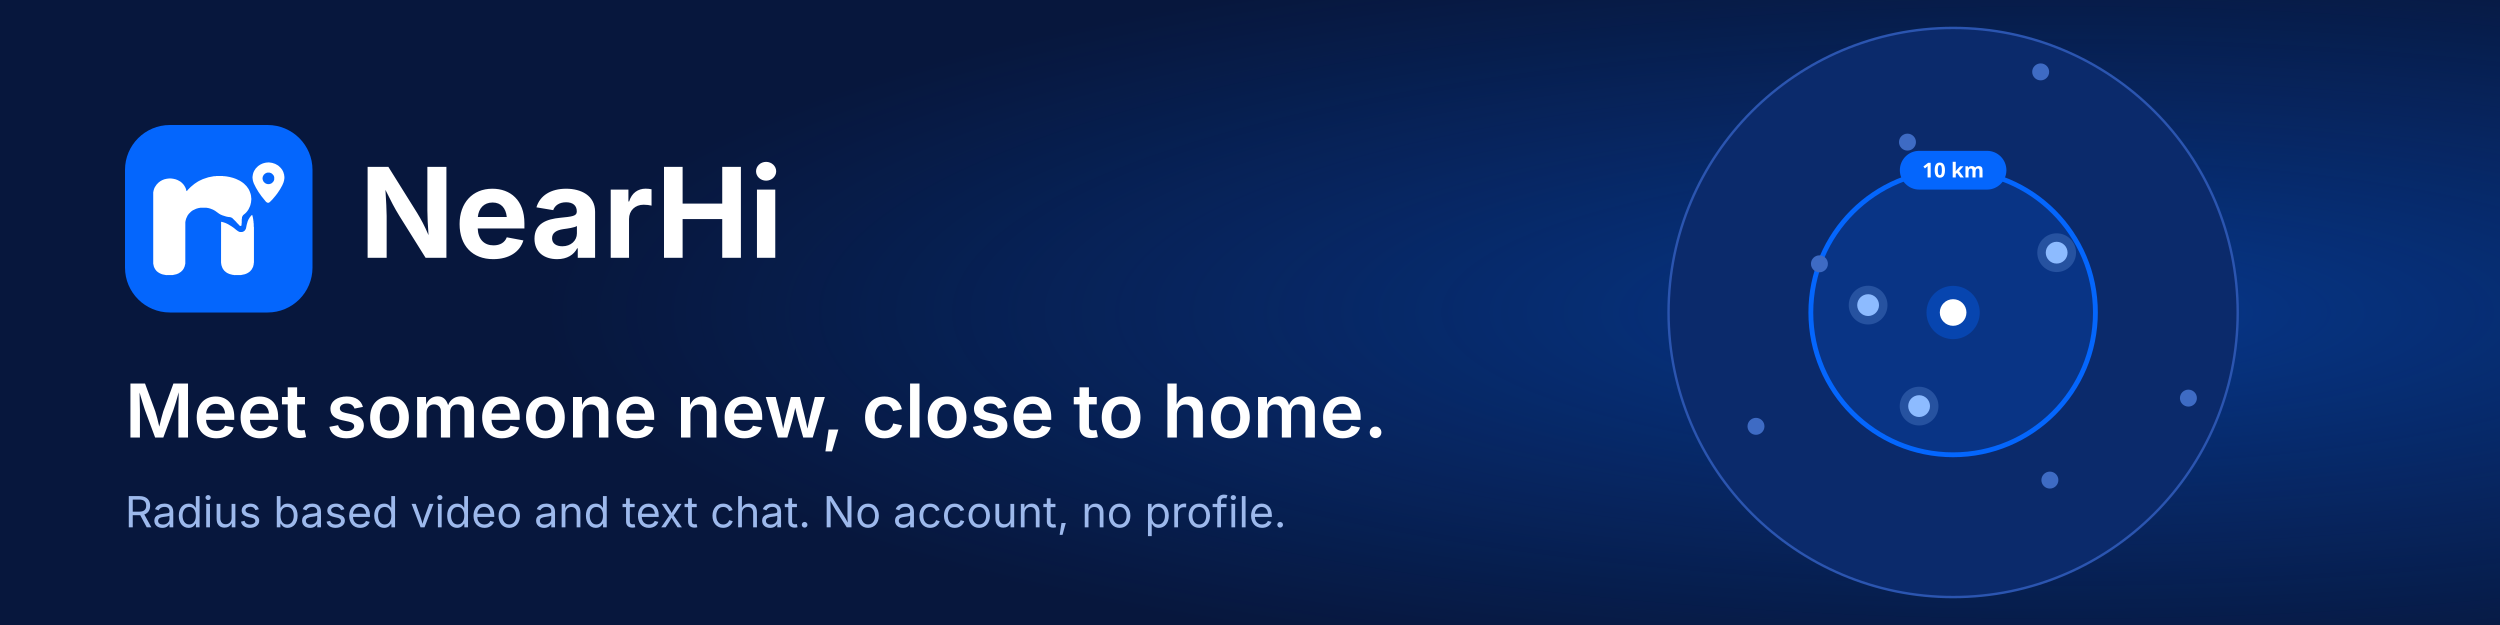
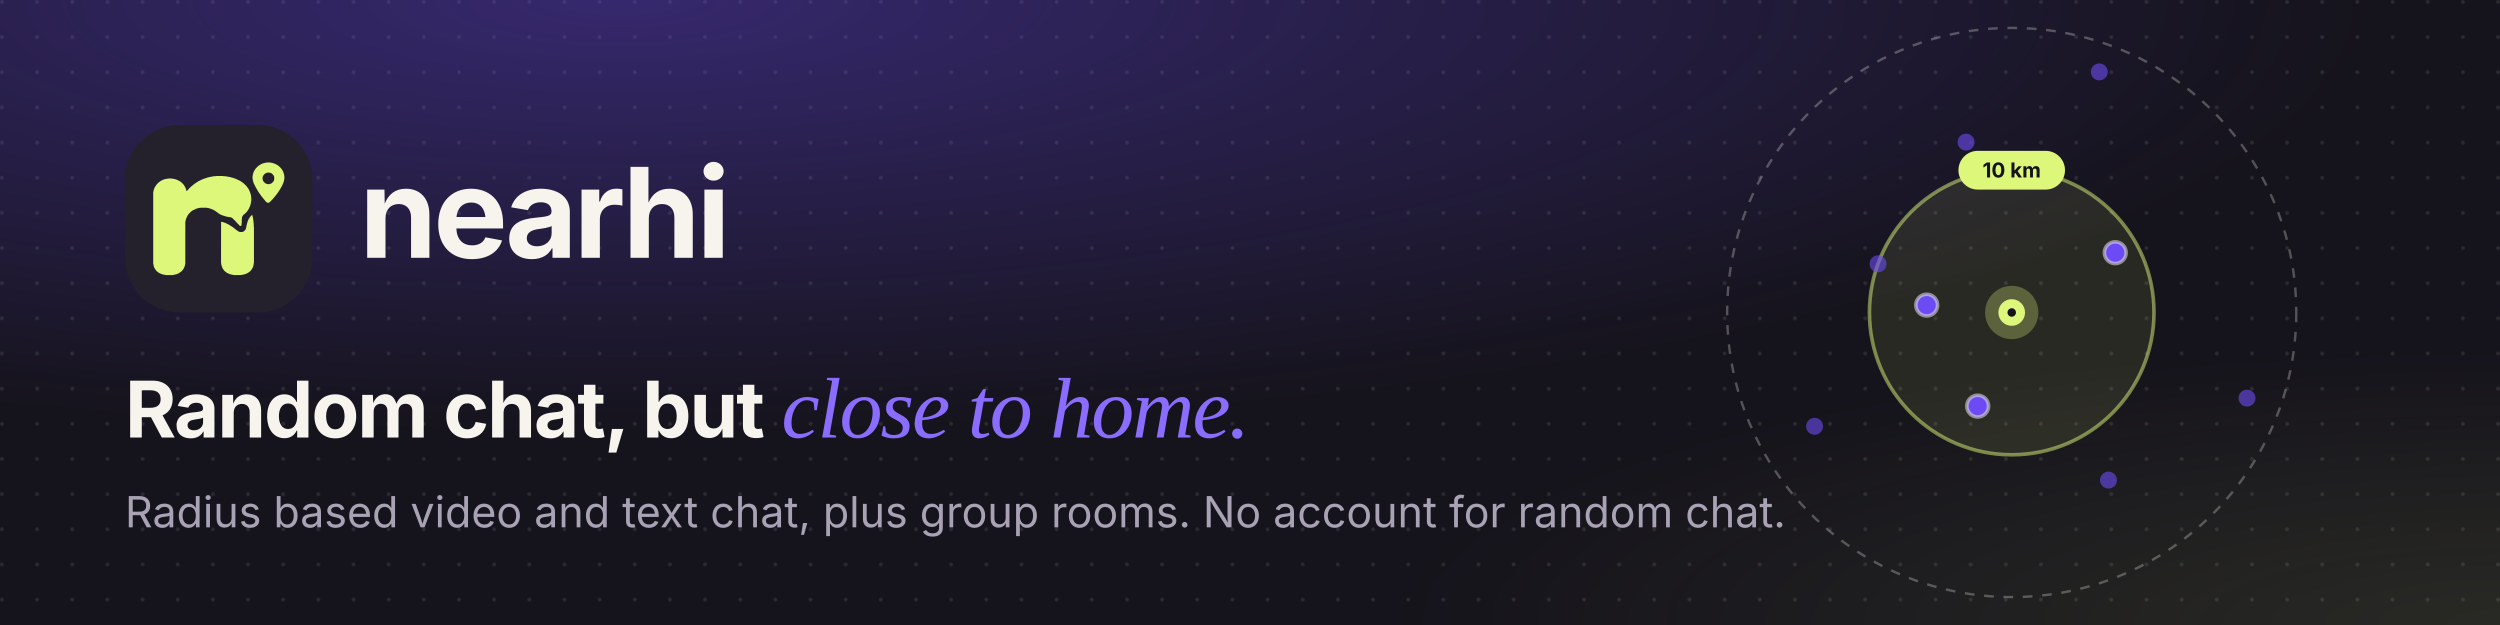
<svg xmlns="http://www.w3.org/2000/svg" width="1280" height="320" viewBox="0 0 1280 320">
  <defs>
-     <radialGradient id="g" cx="82%" cy="50%" r="60%">
-       <stop offset="0" stop-color="#0466FD" stop-opacity=".4" />
-       <stop offset="1" stop-color="#0466FD" stop-opacity="0" />
+     <radialGradient id="v" cx="25%" cy="0%" r="70%">
+       <stop offset="0" stop-color="#6c4bf4" stop-opacity=".38" />
+       <stop offset="1" stop-color="#6c4bf4" stop-opacity="0" />
    </radialGradient>
+     <radialGradient id="l" cx="100%" cy="100%" r="45%">
+       <stop offset="0" stop-color="#ddf77a" stop-opacity=".10" />
+       <stop offset="1" stop-color="#ddf77a" stop-opacity="0" />
+     </radialGradient>
+     <pattern id="dots" width="18" height="18" patternUnits="userSpaceOnUse">
+       <circle cx="1" cy="1" r="1" fill="#f7f4ed" fill-opacity=".10" />
+     </pattern>
  </defs>
-   <rect width="1280" height="320" fill="#07173D" />
-   <rect width="1280" height="320" fill="url(#g)" />
-   <rect x="64" y="64" width="96" height="96" rx="23.0" fill="#0466FD" />
+   <rect width="1280" height="320" fill="#15131b" />
+   <rect width="1280" height="320" fill="url(#dots)" />
+   <rect width="1280" height="320" fill="url(#v)" />
+   <rect width="1280" height="320" fill="url(#l)" />
+   <rect x="64" y="64" width="96" height="96" rx="28" fill="#24202c" />
  <g transform="translate(78.5 83.2) scale(0.10397)">
-     <path fill="#fff" fill-rule="evenodd" d="M564.0 198.4 L560.0 197.1 L556.0 194.4 L553.6 192.0 L532.0 165.3 L517.8 145.0 L505.3 124.0 L494.8 103.0 L490.8 91.0 L489.6 85.0 L489.4 81.0 L488.5 77.0 L488.5 70.0 L489.4 66.0 L489.6 62.0 L491.8 53.0 L493.8 47.0 L496.7 41.0 L504.6 29.0 L516.0 17.6 L526.0 10.8 L536.0 5.8 L545.0 2.8 L555.0 0.6 L569.0 -0.5 L585.0 1.8 L600.0 6.7 L613.3 14.0 L618.0 17.6 L628.5 28.0 L635.2 37.0 L640.2 47.0 L644.4 61.0 L644.6 66.0 L645.5 70.0 L645.5 78.0 L644.6 82.0 L644.4 86.0 L641.2 98.0 L635.3 112.0 L624.2 132.0 L612.2 150.0 L603.0 162.3 L586.4 182.0 L573.0 195.4 L568.0 198.2ZM571.0 106.4 L579.0 104.1 L584.0 101.2 L590.2 95.0 L593.3 90.0 L595.4 84.0 L595.4 72.0 L594.2 68.0 L591.2 62.0 L584.0 54.8 L579.0 51.8 L572.0 49.8 L563.0 49.6 L558.0 50.8 L550.0 54.8 L543.6 61.0 L539.8 68.0 L538.6 72.0 L537.7 78.0 L538.8 85.0 L541.7 92.0 L543.6 95.0 L549.0 100.4 L553.0 103.1 L558.0 105.2 L563.0 106.4ZM16.0 534.5 L10.8 528.0 L5.9 520.0 L2.8 513.0 L-0.5 498.0 L-0.5 147.0 L1.8 136.0 L4.8 127.0 L7.8 121.0 L16.6 108.0 L26.5 98.0 L35.0 91.8 L44.0 86.8 L54.0 82.8 L68.0 79.6 L73.0 79.4 L77.0 78.5 L88.0 78.6 L91.0 79.4 L96.0 79.6 L110.0 82.8 L120.0 86.7 L133.0 93.8 L139.0 98.6 L147.0 106.5 L153.2 115.0 L158.1 124.0 L160.2 129.0 L162.2 136.0 L162.7 140.0 L164.0 140.8 L167.5 138.0 L171.0 133.5 L184.5 120.0 L202.7 105.0 L218.0 94.8 L225.0 90.8 L244.0 81.8 L271.0 72.8 L298.0 67.6 L306.0 67.4 L310.0 66.5 L342.0 66.5 L346.0 67.4 L354.0 67.6 L357.0 68.4 L361.0 68.6 L377.0 71.6 L393.0 75.8 L407.0 80.8 L426.0 89.8 L437.0 96.8 L446.0 103.6 L459.0 116.5 L469.0 130.5 L474.2 141.0 L479.2 155.0 L481.4 165.0 L481.6 171.0 L482.5 175.0 L482.5 185.0 L481.6 189.0 L481.4 195.0 L478.2 209.0 L476.2 215.0 L469.2 230.0 L463.0 239.3 L457.4 246.0 L453.0 250.4 L442.6 259.0 L439.8 263.0 L436.8 269.0 L436.4 276.0 L435.5 280.0 L435.4 298.0 L434.6 301.0 L434.4 309.0 L433.0 311.4 L431.0 312.4 L428.0 312.4 L424.0 310.4 L421.0 306.5 L410.6 296.0 L408.0 292.5 L388.0 272.8 L381.0 269.8 L375.0 268.6 L370.0 268.4 L359.0 266.2 L340.0 260.2 L331.0 256.3 L324.0 252.2 L304.0 237.8 L293.4 232.0 L280.0 226.8 L272.0 224.6 L260.0 222.6 L233.0 222.6 L221.0 224.8 L211.0 227.8 L194.0 235.8 L186.0 241.6 L174.6 253.0 L168.8 261.0 L161.8 276.0 L158.8 287.0 L157.6 294.0 L157.5 498.0 L154.2 512.0 L149.2 523.0 L144.4 530.0 L136.0 538.4 L124.0 546.1 L114.0 550.2 L95.0 554.4 L63.0 554.5 L46.0 551.2 L40.0 549.2 L31.0 545.2 L22.7 540.0ZM375.0 549.2 L364.0 544.2 L357.7 540.0 L349.6 533.0 L342.8 524.0 L339.3 517.0 L335.8 507.0 L334.6 501.0 L333.5 492.0 L333.7 293.0 L335.0 292.0 L343.0 293.8 L355.0 297.8 L367.0 303.3 L386.0 314.8 L396.3 322.0 L409.0 332.4 L417.0 338.2 L423.0 341.2 L427.0 342.4 L436.0 342.4 L441.0 341.2 L445.0 339.2 L449.5 336.0 L453.2 331.0 L456.2 325.0 L459.8 307.0 L464.8 289.0 L468.9 280.0 L475.8 269.0 L481.0 262.5 L486.0 258.2 L487.3 259.0 L490.4 271.0 L492.4 283.0 L492.6 287.0 L493.4 290.0 L493.6 297.0 L494.5 301.0 L494.6 315.0 L495.5 319.0 L495.5 492.0 L494.6 496.0 L494.4 501.0 L491.2 514.0 L484.2 527.0 L476.0 536.4 L468.0 542.2 L461.0 546.2 L451.0 550.2 L431.0 554.4 L399.0 554.5 L395.0 553.6 L391.0 553.4Z" />
+     <path fill="#ddf77a" fill-rule="evenodd" d="M564.0 198.4 L560.0 197.1 L556.0 194.4 L553.6 192.0 L532.0 165.3 L517.8 145.0 L505.3 124.0 L494.8 103.0 L490.8 91.0 L489.6 85.0 L489.4 81.0 L488.5 77.0 L488.5 70.0 L489.4 66.0 L489.6 62.0 L491.8 53.0 L493.8 47.0 L496.7 41.0 L504.6 29.0 L516.0 17.6 L526.0 10.8 L536.0 5.8 L545.0 2.8 L555.0 0.6 L569.0 -0.5 L585.0 1.8 L600.0 6.7 L613.3 14.0 L618.0 17.6 L628.5 28.0 L635.2 37.0 L640.2 47.0 L644.4 61.0 L644.6 66.0 L645.5 70.0 L645.5 78.0 L644.6 82.0 L644.4 86.0 L641.2 98.0 L635.3 112.0 L624.2 132.0 L612.2 150.0 L603.0 162.3 L586.4 182.0 L573.0 195.4 L568.0 198.2ZM571.0 106.4 L579.0 104.1 L584.0 101.2 L590.2 95.0 L593.3 90.0 L595.4 84.0 L595.4 72.0 L594.2 68.0 L591.2 62.0 L584.0 54.8 L579.0 51.8 L572.0 49.8 L563.0 49.6 L558.0 50.8 L550.0 54.8 L543.6 61.0 L539.8 68.0 L538.6 72.0 L537.7 78.0 L538.8 85.0 L541.7 92.0 L543.6 95.0 L549.0 100.4 L553.0 103.1 L558.0 105.2 L563.0 106.4ZM16.0 534.5 L10.8 528.0 L5.9 520.0 L2.8 513.0 L-0.5 498.0 L-0.5 147.0 L1.8 136.0 L4.8 127.0 L7.8 121.0 L16.6 108.0 L26.5 98.0 L35.0 91.8 L44.0 86.8 L54.0 82.8 L68.0 79.6 L73.0 79.4 L77.0 78.5 L88.0 78.6 L91.0 79.4 L96.0 79.6 L110.0 82.8 L120.0 86.7 L133.0 93.8 L139.0 98.6 L147.0 106.5 L153.2 115.0 L158.1 124.0 L160.2 129.0 L162.2 136.0 L162.7 140.0 L164.0 140.8 L167.5 138.0 L171.0 133.5 L184.5 120.0 L202.7 105.0 L218.0 94.8 L225.0 90.8 L244.0 81.8 L271.0 72.8 L298.0 67.6 L306.0 67.4 L310.0 66.5 L342.0 66.5 L346.0 67.4 L354.0 67.6 L357.0 68.4 L361.0 68.6 L377.0 71.6 L393.0 75.8 L407.0 80.8 L426.0 89.8 L437.0 96.8 L446.0 103.6 L459.0 116.5 L469.0 130.5 L474.2 141.0 L479.2 155.0 L481.4 165.0 L481.6 171.0 L482.5 175.0 L482.5 185.0 L481.6 189.0 L481.4 195.0 L478.2 209.0 L476.2 215.0 L469.2 230.0 L463.0 239.3 L457.4 246.0 L453.0 250.4 L442.6 259.0 L439.8 263.0 L436.8 269.0 L436.4 276.0 L435.5 280.0 L435.4 298.0 L434.6 301.0 L434.4 309.0 L433.0 311.4 L431.0 312.4 L428.0 312.4 L424.0 310.4 L421.0 306.5 L410.6 296.0 L408.0 292.5 L388.0 272.8 L381.0 269.8 L375.0 268.6 L370.0 268.4 L359.0 266.2 L340.0 260.2 L331.0 256.3 L324.0 252.2 L304.0 237.8 L293.4 232.0 L280.0 226.8 L272.0 224.6 L260.0 222.6 L233.0 222.6 L221.0 224.8 L211.0 227.8 L194.0 235.8 L186.0 241.6 L174.6 253.0 L168.8 261.0 L161.8 276.0 L158.8 287.0 L157.6 294.0 L157.5 498.0 L154.2 512.0 L149.2 523.0 L144.4 530.0 L136.0 538.4 L124.0 546.1 L114.0 550.2 L95.0 554.4 L63.0 554.5 L46.0 551.2 L40.0 549.2 L31.0 545.2 L22.7 540.0ZM375.0 549.2 L364.0 544.2 L357.7 540.0 L349.6 533.0 L342.8 524.0 L339.3 517.0 L335.8 507.0 L334.6 501.0 L333.5 492.0 L333.7 293.0 L335.0 292.0 L343.0 293.8 L355.0 297.8 L367.0 303.3 L386.0 314.8 L396.3 322.0 L409.0 332.4 L417.0 338.2 L423.0 341.2 L427.0 342.4 L436.0 342.4 L441.0 341.2 L445.0 339.2 L449.5 336.0 L453.2 331.0 L456.2 325.0 L459.8 307.0 L464.8 289.0 L468.9 280.0 L475.8 269.0 L481.0 262.5 L486.0 258.2 L487.3 259.0 L490.4 271.0 L492.4 283.0 L492.6 287.0 L493.4 290.0 L493.6 297.0 L494.5 301.0 L494.6 315.0 L495.5 319.0 L495.5 492.0 L494.6 496.0 L494.4 501.0 L491.2 514.0 L484.2 527.0 L476.0 536.4 L468.0 542.2 L461.0 546.2 L451.0 550.2 L431.0 554.4 L399.0 554.5 L395.0 553.6 L391.0 553.4Z" />
  </g>
-   <text x="184" y="132" font-family="Poppins, Inter, 'Segoe UI', Arial, sans-serif" font-weight="700" font-size="64" fill="#fff">NearHi</text>
-   <text x="64" y="224" font-family="Poppins, Inter, 'Segoe UI', Arial, sans-serif" font-weight="600" font-size="38" fill="#fff">Meet someone new, close to home.</text>
-   <text x="64" y="270" font-family="Poppins, Inter, 'Segoe UI', Arial, sans-serif" font-size="22" fill="#9DB9EC">Radius based video and text chat. No account, no profile.</text>
-   <g transform="translate(1000 160) scale(.62) translate(-900 -315)">
-     <circle cx="900" cy="315" r="235" fill="#0B2A6B" stroke="#2B55B0" stroke-width="2" />
-     <circle cx="900" cy="315" r="117.5" fill="#0466FD" fill-opacity=".18" stroke="#0466FD" stroke-width="4" />
-     <circle cx="871.9" cy="392.3" r="9" fill="#8DBBFF" />
-     <circle cx="871.9" cy="392.3" r="16" fill="#8DBBFF" fill-opacity=".22" />
-     <circle cx="789.6" cy="274.8" r="7" fill="#3E6BC4" />
-     <circle cx="985.5" cy="265.6" r="9" fill="#8DBBFF" />
-     <circle cx="985.5" cy="265.6" r="16" fill="#8DBBFF" fill-opacity=".22" />
-     <circle cx="979.9" cy="453.4" r="7" fill="#3E6BC4" />
-     <circle cx="737.2" cy="409.0" r="7" fill="#3E6BC4" />
-     <circle cx="862.3" cy="174.3" r="7" fill="#3E6BC4" />
-     <circle cx="1094.3" cy="385.7" r="7" fill="#3E6BC4" />
-     <circle cx="972.3" cy="116.3" r="7" fill="#3E6BC4" />
-     <circle cx="829.8" cy="308.9" r="9" fill="#8DBBFF" />
-     <circle cx="829.8" cy="308.9" r="16" fill="#8DBBFF" fill-opacity=".22" />
-     <circle cx="900" cy="315" r="22" fill="#0466FD" fill-opacity=".35" />
-     <circle cx="900" cy="315" r="11" fill="#fff" />
-     <rect x="856" y="181.5" width="88" height="32" rx="16" fill="#0466FD" />
-     <text x="900" y="203.5" text-anchor="middle" font-family="Poppins" font-weight="600" font-size="17" fill="#fff">10 km</text>
+   <text x="184" y="132" font-family="'Segoe UI', Inter, Helvetica, Arial, sans-serif" font-weight="700" font-size="64" letter-spacing="-2" fill="#f7f4ed">nearhi</text>
+   <text x="64" y="224" font-family="'Segoe UI', Inter, Helvetica, Arial, sans-serif" font-weight="700" font-size="40" letter-spacing="-1" fill="#f7f4ed">Random chat, but <tspan font-family="Georgia, 'Times New Roman', serif" font-style="italic" font-weight="400" font-size="44" fill="#8a6dff">close to home.</tspan>
+   </text>
+   <text x="64" y="270" font-family="'Segoe UI', Inter, Helvetica, Arial, sans-serif" font-size="22" fill="#a8a2b4">Radius based video and text chat, plus group rooms. No account for random chat.</text>
+   <g transform="translate(1030 160) scale(.62) translate(-900 -315)">
+     <circle cx="900" cy="315" r="235" fill="none" stroke="#f7f4ed" stroke-opacity=".28" stroke-width="2" stroke-dasharray="8 8" />
+     <circle cx="900" cy="315" r="117.5" fill="#ddf77a" fill-opacity=".10" stroke="#ddf77a" stroke-opacity=".5" stroke-width="3" />
+     <circle cx="871.9" cy="392.3" r="9" fill="#6c4bf4" stroke="#f7f4ed" stroke-opacity=".5" stroke-width="3" />
+     <circle cx="985.5" cy="265.6" r="9" fill="#6c4bf4" stroke="#f7f4ed" stroke-opacity=".5" stroke-width="3" />
+     <circle cx="829.8" cy="308.9" r="9" fill="#6c4bf4" stroke="#f7f4ed" stroke-opacity=".5" stroke-width="3" />
+     <circle cx="789.6" cy="274.8" r="7" fill="#6c4bf4" fill-opacity=".6" />
+     <circle cx="979.9" cy="453.4" r="7" fill="#6c4bf4" fill-opacity=".6" />
+     <circle cx="737.2" cy="409.0" r="7" fill="#6c4bf4" fill-opacity=".6" />
+     <circle cx="862.3" cy="174.3" r="7" fill="#6c4bf4" fill-opacity=".6" />
+     <circle cx="1094.3" cy="385.7" r="7" fill="#6c4bf4" fill-opacity=".6" />
+     <circle cx="972.3" cy="116.3" r="7" fill="#6c4bf4" fill-opacity=".6" />
+     <circle cx="900" cy="315" r="22" fill="#ddf77a" fill-opacity=".28" />
+     <circle cx="900" cy="315" r="11" fill="#ddf77a" />
+     <circle cx="900" cy="315" r="3.5" fill="#15131b" />
+     <rect x="856" y="181.5" width="88" height="32" rx="16" fill="#ddf77a" />
+     <text x="900" y="203.5" text-anchor="middle" font-family="'Segoe UI', Inter, Helvetica, Arial, sans-serif" font-weight="700" font-size="17" fill="#15131b">10 km</text>
  </g>
</svg>
